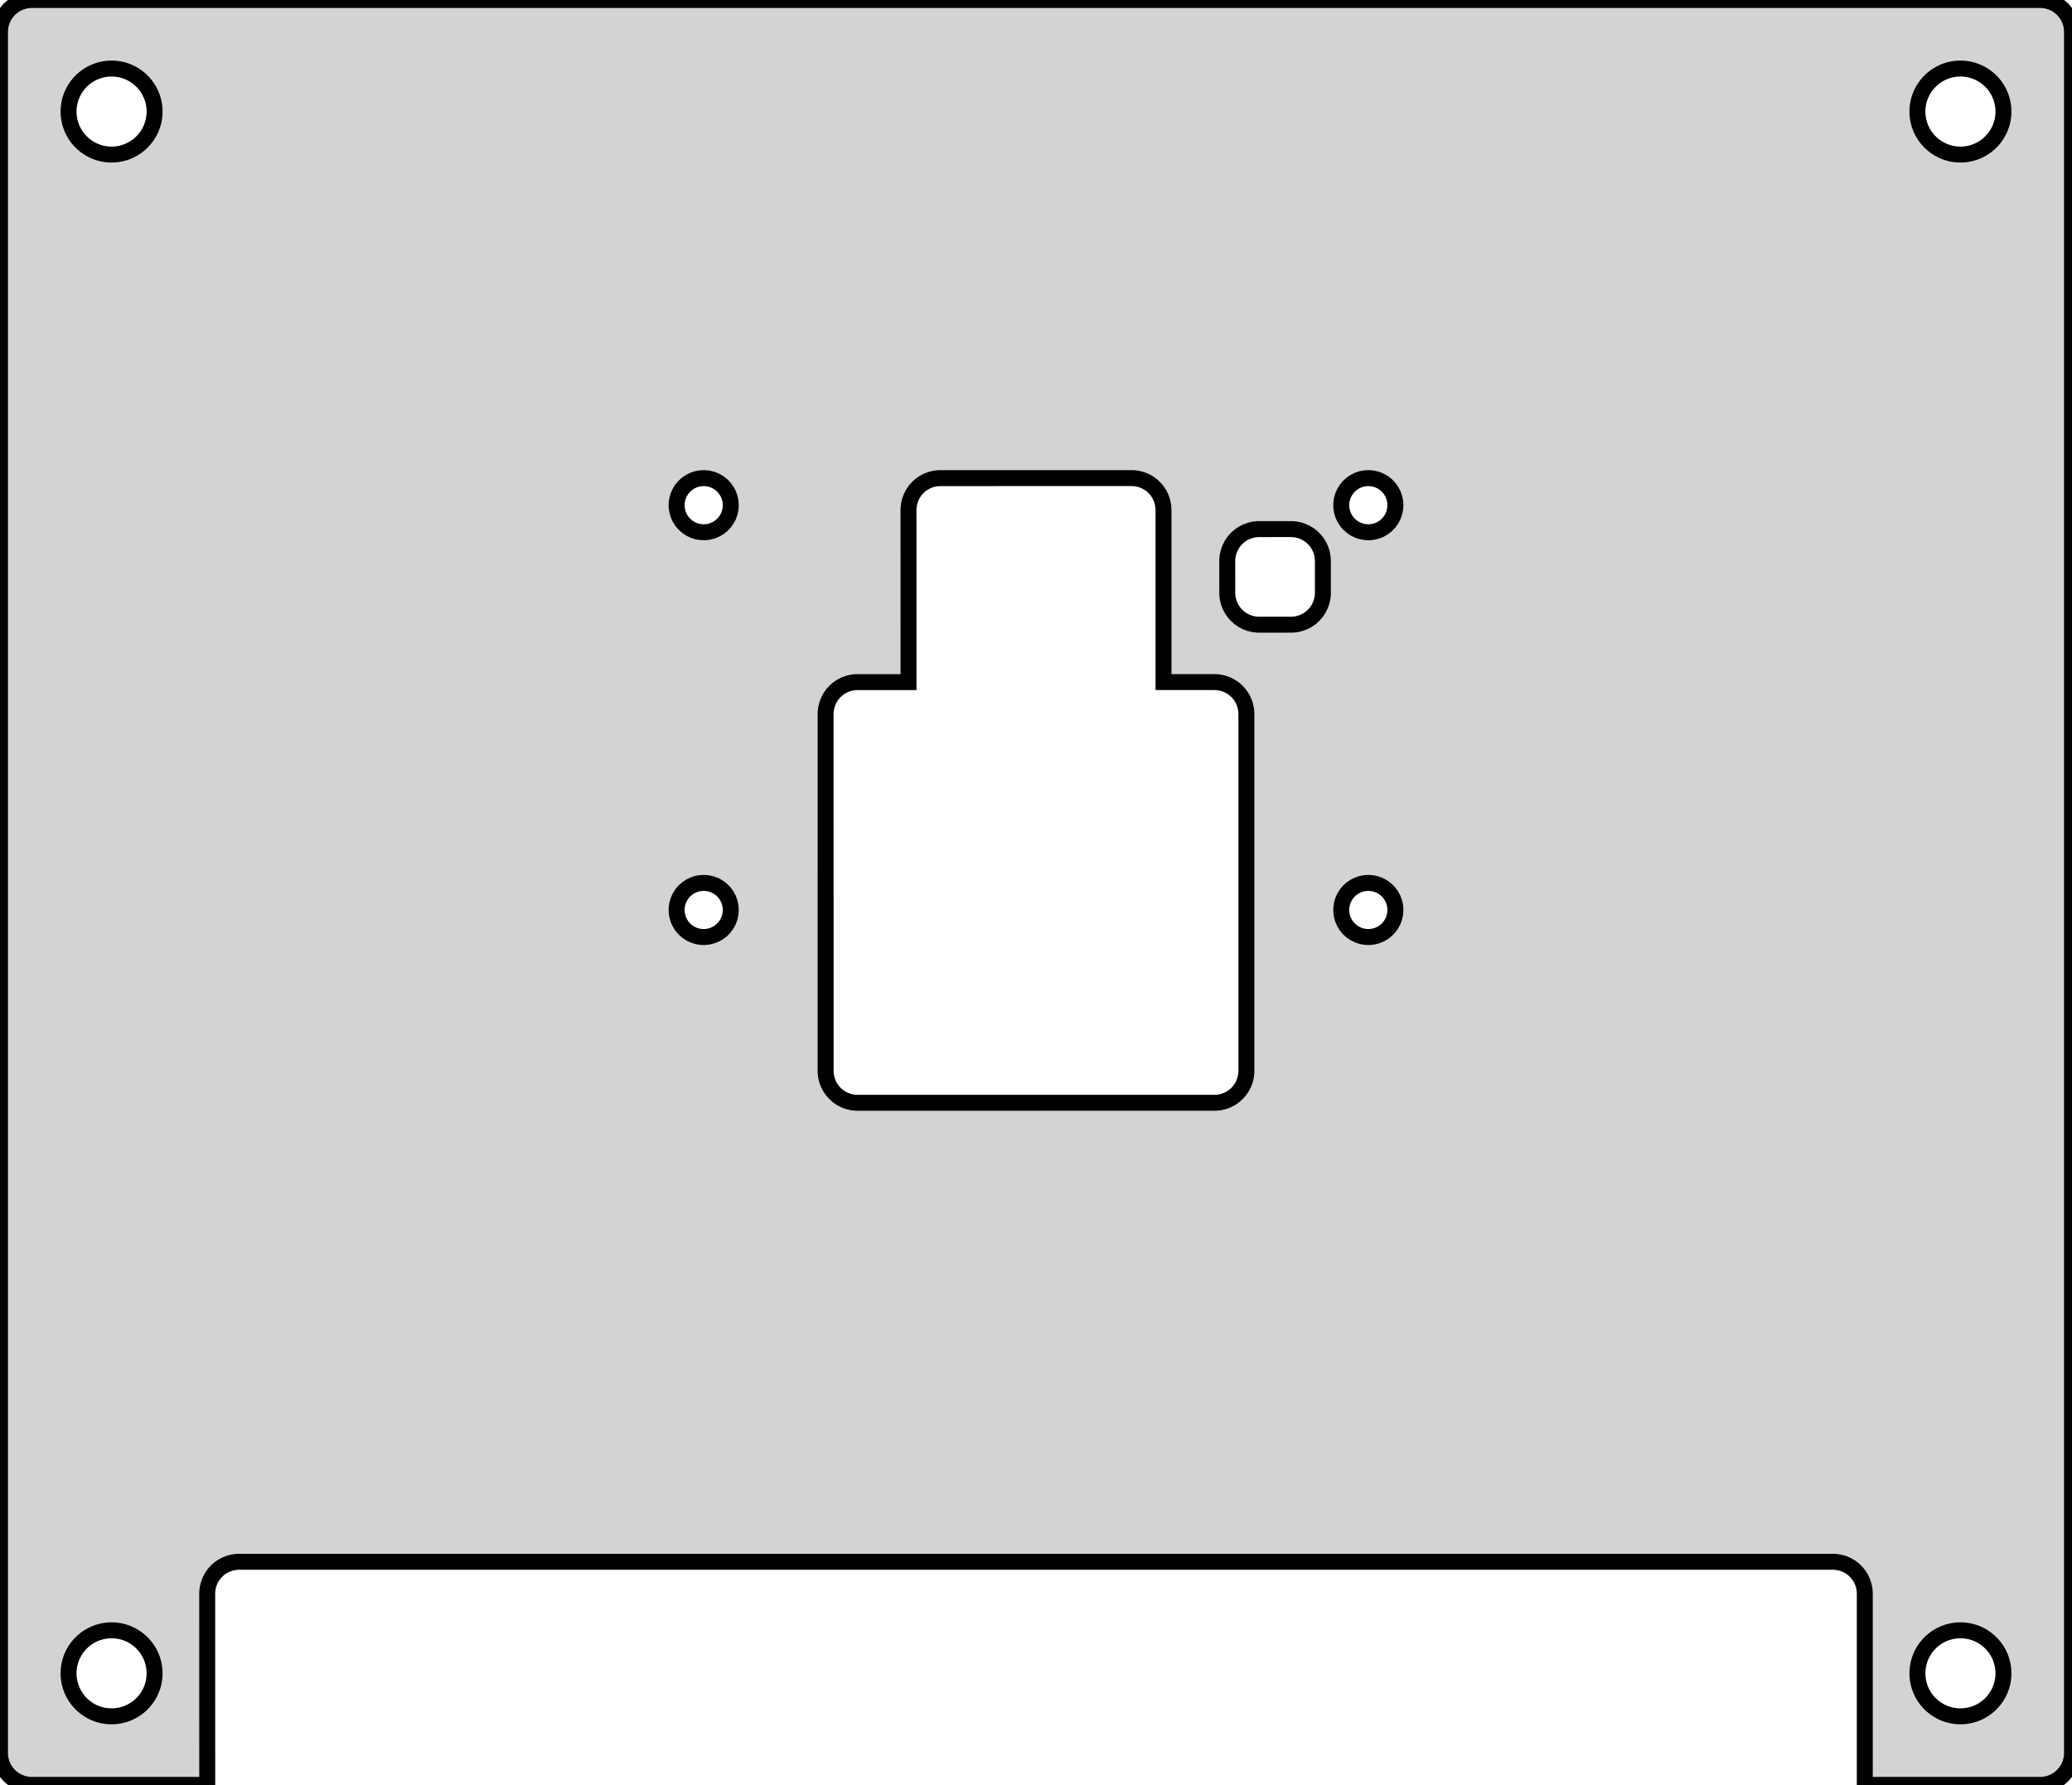
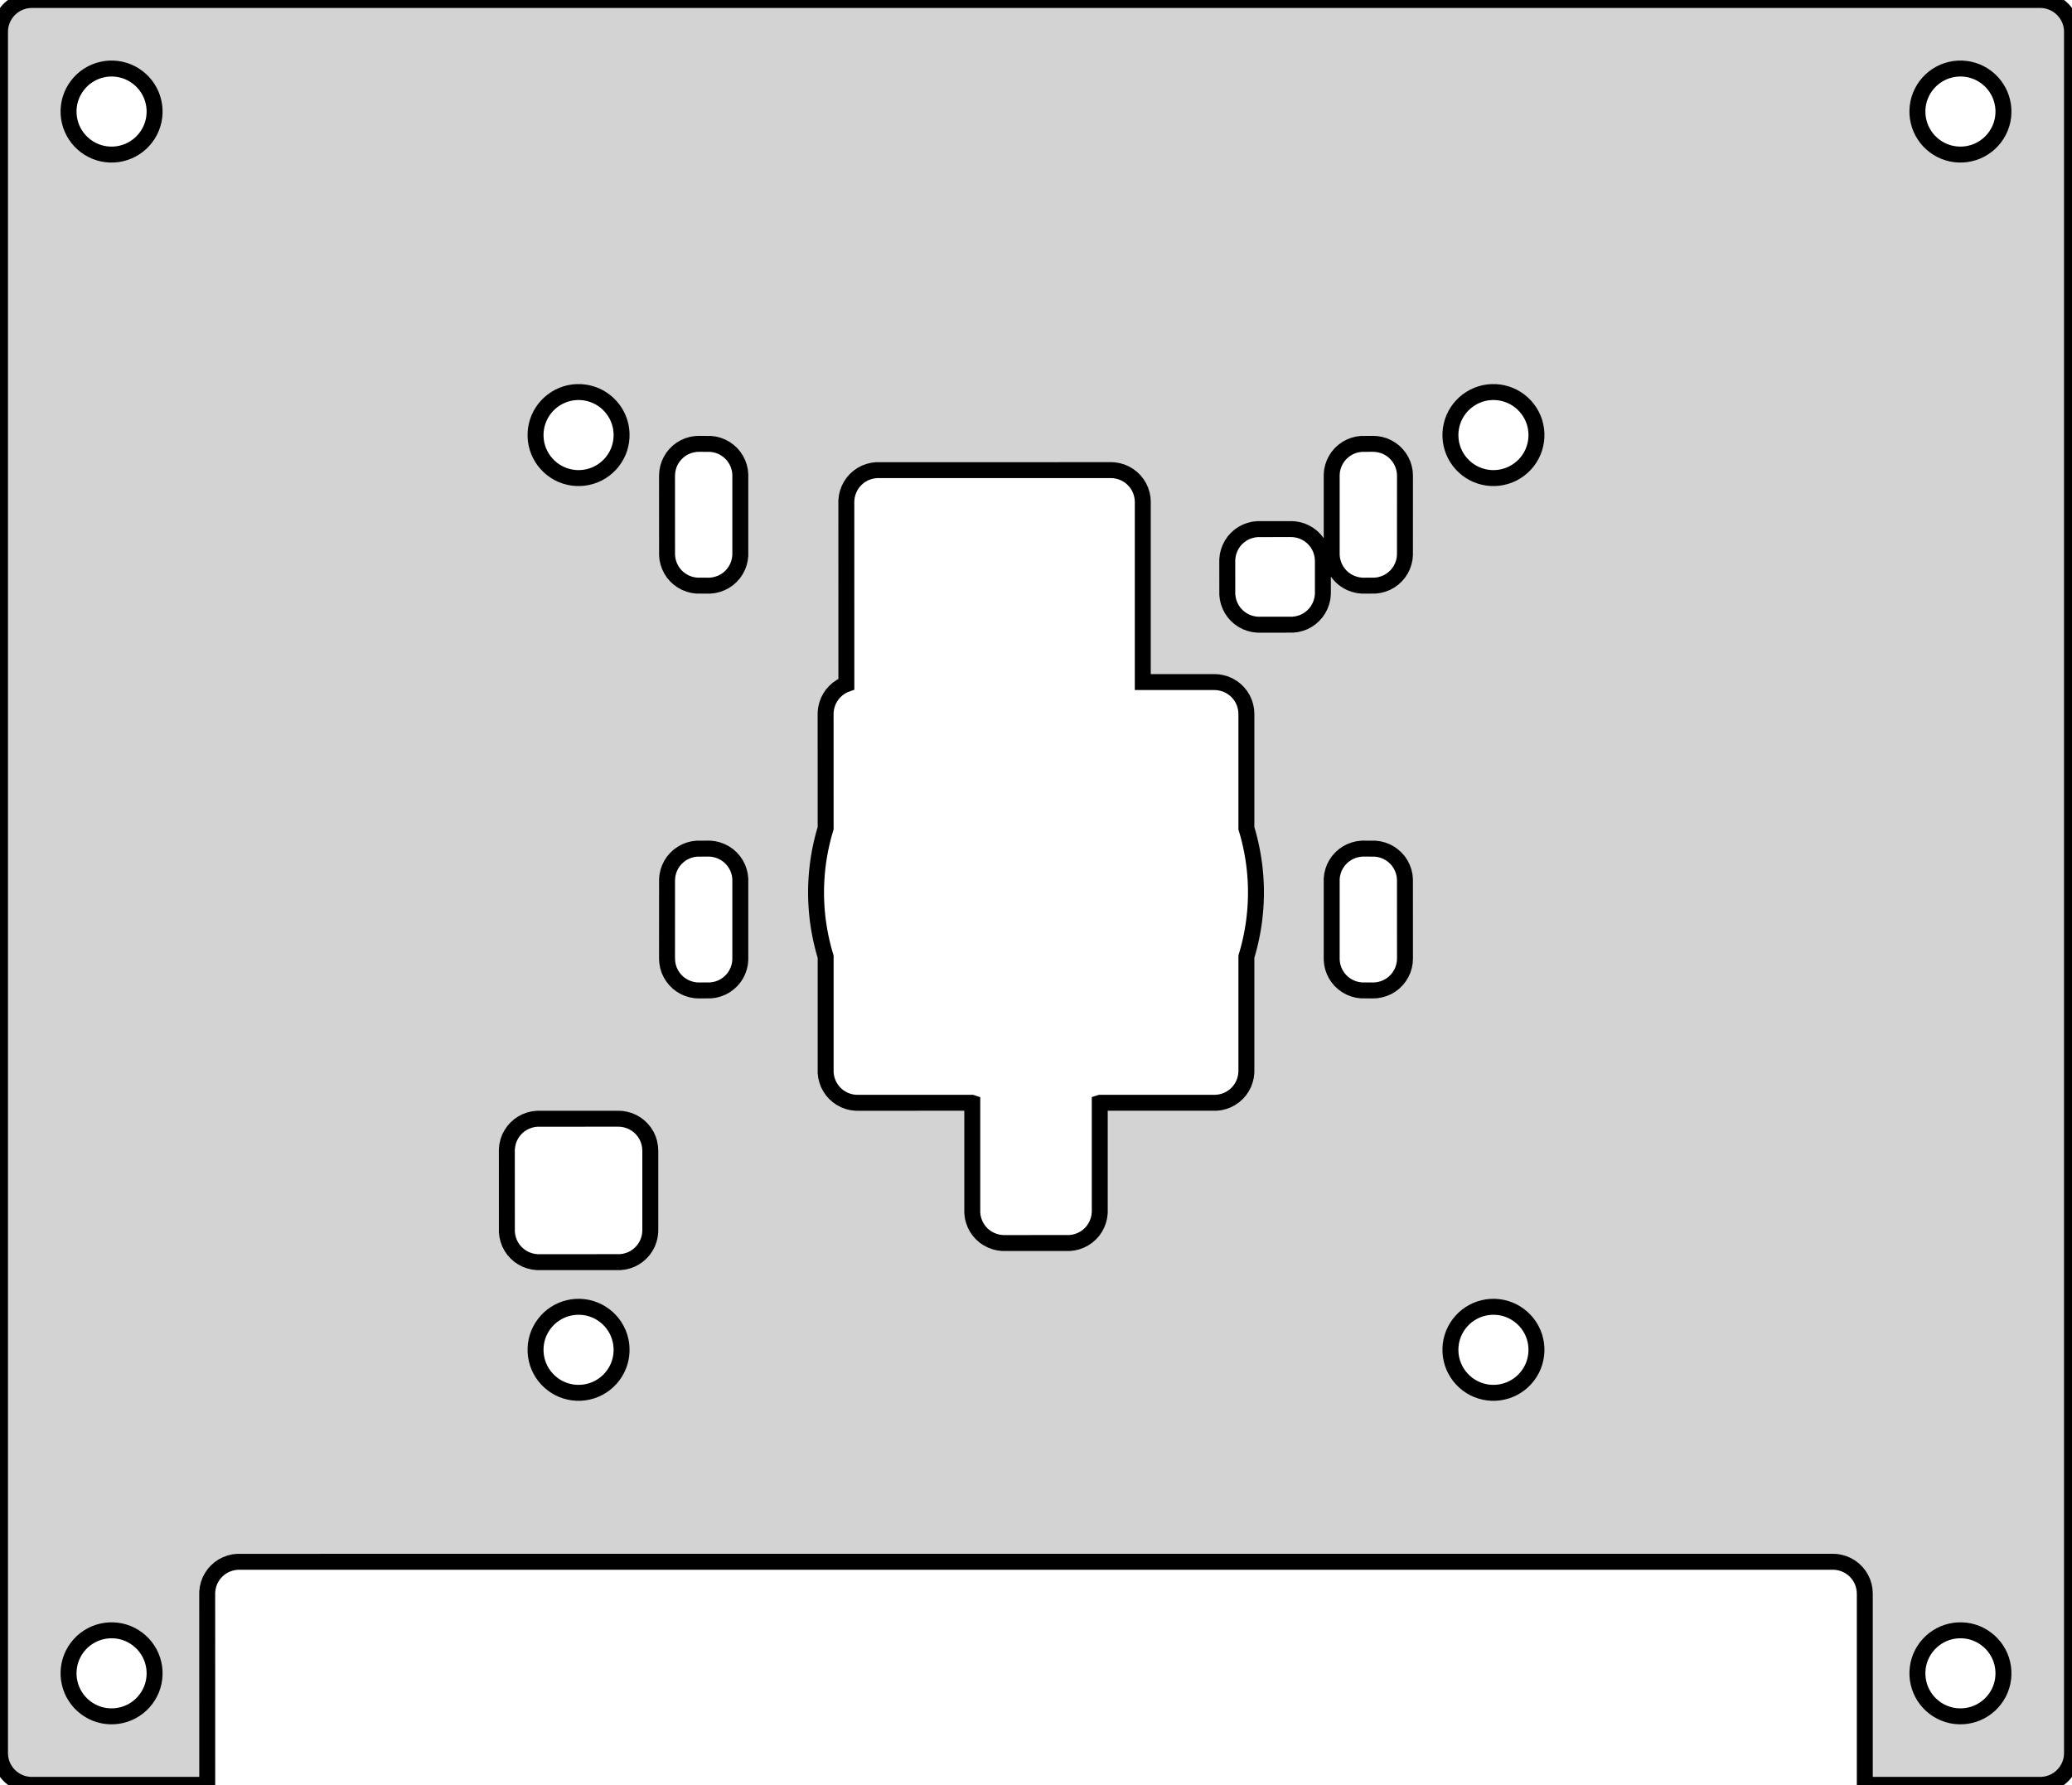
<svg xmlns="http://www.w3.org/2000/svg" width="65mm" height="56mm" viewBox="0 0 65 56" version="1.1">
-   <path d=" M 64.063,55.998 L 64.125,55.992 L 64.187,55.982 L 64.249,55.969 L 64.309,55.951 L 64.368,55.93  L 64.426,55.905 L 64.482,55.876 L 64.536,55.844 L 64.588,55.809 L 64.637,55.77 L 64.684,55.729  L 64.729,55.684 L 64.77,55.637 L 64.809,55.588 L 64.844,55.536 L 64.876,55.482 L 64.905,55.426  L 64.93,55.368 L 64.951,55.309 L 64.969,55.249 L 64.982,55.187 L 64.992,55.125 L 64.998,55.063  L 65,55 L 65,1 L 64.998,0.937 L 64.992,0.875 L 64.982,0.813 L 64.969,0.751  L 64.951,0.691 L 64.93,0.632 L 64.905,0.574 L 64.876,0.518 L 64.844,0.464 L 64.809,0.412  L 64.77,0.363 L 64.729,0.315 L 64.684,0.271 L 64.637,0.229 L 64.588,0.191 L 64.536,0.156  L 64.482,0.124 L 64.426,0.095 L 64.368,0.07 L 64.309,0.049 L 64.249,0.031 L 64.187,0.018  L 64.125,0.008 L 64.063,0.002 L 64,-0 L 1,-0 L 0.937,0.002 L 0.875,0.008  L 0.813,0.018 L 0.751,0.031 L 0.691,0.049 L 0.632,0.07 L 0.574,0.095 L 0.518,0.124  L 0.464,0.156 L 0.412,0.191 L 0.363,0.229 L 0.315,0.271 L 0.271,0.315 L 0.229,0.363  L 0.191,0.412 L 0.156,0.464 L 0.124,0.518 L 0.095,0.574 L 0.07,0.632 L 0.049,0.691  L 0.031,0.751 L 0.018,0.813 L 0.008,0.875 L 0.002,0.937 L 0,1 L 0,55  L 0.002,55.063 L 0.008,55.125 L 0.018,55.187 L 0.031,55.249 L 0.049,55.309 L 0.07,55.368  L 0.095,55.426 L 0.124,55.482 L 0.156,55.536 L 0.191,55.588 L 0.229,55.637 L 0.271,55.684  L 0.315,55.729 L 0.363,55.77 L 0.412,55.809 L 0.464,55.844 L 0.518,55.876 L 0.574,55.905  L 0.632,55.93 L 0.691,55.951 L 0.751,55.969 L 0.813,55.982 L 0.875,55.992 L 0.937,55.998  L 1,56 L 6.501,56 L 6.5,50 L 6.501,49.948 L 6.515,49.826 L 6.544,49.708  L 6.586,49.593 L 6.643,49.485 L 6.712,49.384 L 6.793,49.293 L 6.884,49.212 L 6.985,49.143  L 7.093,49.087 L 7.208,49.044 L 7.326,49.015 L 7.448,49.001 L 57.5,49 L 57.605,49.005  L 57.725,49.026 L 57.842,49.06 L 57.954,49.109 L 58.059,49.171 L 58.156,49.245 L 58.243,49.331  L 58.319,49.426 L 58.383,49.531 L 58.434,49.642 L 58.47,49.758 L 58.492,49.878 L 58.5,50  L 58.5,56 L 64,56 z M 3.571,4.848 L 3.453,4.849 L 3.335,4.84 L 3.219,4.821 L 3.105,4.791 L 2.994,4.752  L 2.887,4.703 L 2.785,4.645 L 2.688,4.578 L 2.597,4.503 L 2.513,4.421 L 2.436,4.331  L 2.368,4.235 L 2.308,4.134 L 2.257,4.027 L 2.216,3.917 L 2.185,3.804 L 2.163,3.688  L 2.152,3.571 L 2.151,3.453 L 2.16,3.335 L 2.179,3.219 L 2.209,3.105 L 2.248,2.994  L 2.297,2.887 L 2.355,2.785 L 2.422,2.688 L 2.497,2.597 L 2.579,2.513 L 2.669,2.436  L 2.765,2.368 L 2.866,2.308 L 2.973,2.257 L 3.083,2.216 L 3.196,2.185 L 3.312,2.163  L 3.429,2.152 L 3.547,2.151 L 3.665,2.16 L 3.781,2.179 L 3.895,2.209 L 4.006,2.248  L 4.113,2.297 L 4.215,2.355 L 4.312,2.422 L 4.403,2.497 L 4.487,2.579 L 4.564,2.669  L 4.632,2.765 L 4.692,2.866 L 4.743,2.973 L 4.784,3.083 L 4.815,3.196 L 4.837,3.312  L 4.848,3.429 L 4.849,3.547 L 4.84,3.665 L 4.821,3.781 L 4.791,3.895 L 4.752,4.006  L 4.703,4.113 L 4.645,4.215 L 4.578,4.312 L 4.503,4.403 L 4.421,4.487 L 4.331,4.564  L 4.235,4.632 L 4.134,4.692 L 4.027,4.743 L 3.917,4.784 L 3.804,4.815 L 3.688,4.837  z M 61.571,4.848 L 61.453,4.849 L 61.336,4.84 L 61.219,4.821 L 61.105,4.791 L 60.994,4.752  L 60.887,4.703 L 60.785,4.645 L 60.688,4.578 L 60.597,4.503 L 60.513,4.421 L 60.436,4.331  L 60.368,4.235 L 60.308,4.134 L 60.257,4.027 L 60.216,3.917 L 60.185,3.804 L 60.163,3.688  L 60.152,3.571 L 60.151,3.453 L 60.16,3.335 L 60.179,3.219 L 60.209,3.105 L 60.248,2.994  L 60.297,2.887 L 60.355,2.785 L 60.422,2.688 L 60.497,2.597 L 60.579,2.513 L 60.669,2.436  L 60.765,2.368 L 60.866,2.308 L 60.972,2.257 L 61.083,2.216 L 61.196,2.185 L 61.312,2.163  L 61.429,2.152 L 61.547,2.151 L 61.664,2.16 L 61.781,2.179 L 61.895,2.209 L 62.006,2.248  L 62.113,2.297 L 62.215,2.355 L 62.312,2.422 L 62.403,2.497 L 62.487,2.579 L 62.564,2.669  L 62.632,2.765 L 62.692,2.866 L 62.743,2.973 L 62.784,3.083 L 62.815,3.196 L 62.837,3.312  L 62.848,3.429 L 62.849,3.547 L 62.84,3.665 L 62.821,3.781 L 62.791,3.895 L 62.752,4.006  L 62.703,4.113 L 62.645,4.215 L 62.578,4.312 L 62.503,4.403 L 62.421,4.487 L 62.331,4.564  L 62.235,4.632 L 62.134,4.692 L 62.028,4.743 L 61.917,4.784 L 61.804,4.815 L 61.688,4.837  z M 26.848,34.599 L 26.726,34.585 L 26.608,34.556 L 26.493,34.514 L 26.385,34.457 L 26.284,34.388  L 26.193,34.307 L 26.112,34.216 L 26.043,34.115 L 25.986,34.007 L 25.944,33.892 L 25.915,33.774  L 25.901,33.652 L 25.9,22.4 L 25.901,22.348 L 25.915,22.226 L 25.944,22.108 L 25.986,21.993  L 26.043,21.885 L 26.112,21.784 L 26.193,21.693 L 26.284,21.612 L 26.385,21.543 L 26.493,21.486  L 26.608,21.444 L 26.726,21.415 L 26.848,21.401 L 28.501,21.401 L 28.5,16 L 28.501,15.948  L 28.515,15.826 L 28.544,15.708 L 28.587,15.593 L 28.643,15.485 L 28.712,15.384 L 28.793,15.293  L 28.884,15.212 L 28.985,15.143 L 29.093,15.086 L 29.208,15.044 L 29.326,15.015 L 29.448,15.001  L 35.5,15 L 35.605,15.005 L 35.725,15.026 L 35.842,15.06 L 35.954,15.109 L 36.059,15.171  L 36.156,15.245 L 36.243,15.331 L 36.319,15.426 L 36.383,15.53 L 36.434,15.642 L 36.47,15.758  L 36.492,15.878 L 36.5,16 L 36.5,21.4 L 38.1,21.4 L 38.205,21.405 L 38.325,21.426  L 38.442,21.46 L 38.554,21.509 L 38.659,21.571 L 38.756,21.645 L 38.843,21.731 L 38.919,21.826  L 38.983,21.93 L 39.034,22.042 L 39.07,22.158 L 39.093,22.278 L 39.1,22.4 L 39.1,33.6  L 39.099,33.652 L 39.085,33.774 L 39.056,33.892 L 39.014,34.007 L 38.957,34.115 L 38.888,34.216  L 38.807,34.307 L 38.716,34.388 L 38.615,34.457 L 38.507,34.514 L 38.392,34.556 L 38.274,34.585  L 38.152,34.599 L 26.9,34.6 z M 42.836,16.695 L 42.719,16.675 L 42.607,16.638 L 42.5,16.586 L 42.402,16.52 L 42.314,16.441  L 42.237,16.35 L 42.175,16.249 L 42.126,16.141 L 42.094,16.027 L 42.077,15.909 L 42.077,15.791  L 42.094,15.673 L 42.126,15.559 L 42.175,15.451 L 42.237,15.35 L 42.314,15.26 L 42.402,15.18  L 42.5,15.114 L 42.607,15.062 L 42.719,15.025 L 42.836,15.005 L 42.955,15.001 L 43.073,15.013  L 43.188,15.042 L 43.298,15.086 L 43.4,15.145 L 43.494,15.218 L 43.576,15.304 L 43.646,15.4  L 43.702,15.504 L 43.742,15.616 L 43.767,15.732 L 43.775,15.85 L 43.767,15.968 L 43.742,16.084  L 43.702,16.196 L 43.646,16.3 L 43.576,16.396 L 43.494,16.482 L 43.4,16.555 L 43.298,16.614  L 43.188,16.658 L 43.073,16.687 L 42.955,16.7 z M 21.986,16.695 L 21.869,16.675 L 21.757,16.638 L 21.65,16.586 L 21.552,16.52 L 21.464,16.441  L 21.387,16.35 L 21.325,16.249 L 21.276,16.141 L 21.244,16.027 L 21.227,15.909 L 21.227,15.791  L 21.244,15.673 L 21.276,15.559 L 21.325,15.451 L 21.387,15.35 L 21.464,15.26 L 21.552,15.18  L 21.65,15.114 L 21.757,15.062 L 21.869,15.025 L 21.986,15.005 L 22.105,15.001 L 22.223,15.013  L 22.338,15.042 L 22.448,15.086 L 22.55,15.145 L 22.644,15.218 L 22.726,15.304 L 22.796,15.4  L 22.852,15.504 L 22.892,15.616 L 22.917,15.732 L 22.925,15.85 L 22.917,15.968 L 22.892,16.084  L 22.852,16.196 L 22.796,16.3 L 22.726,16.396 L 22.644,16.482 L 22.55,16.555 L 22.448,16.614  L 22.338,16.658 L 22.223,16.687 L 22.105,16.7 z M 39.448,19.599 L 39.326,19.585 L 39.208,19.556 L 39.093,19.514 L 38.985,19.457 L 38.884,19.388  L 38.793,19.307 L 38.712,19.216 L 38.643,19.115 L 38.587,19.007 L 38.544,18.892 L 38.515,18.774  L 38.501,18.652 L 38.5,17.6 L 38.501,17.548 L 38.515,17.426 L 38.544,17.308 L 38.587,17.193  L 38.643,17.085 L 38.712,16.984 L 38.793,16.893 L 38.884,16.812 L 38.985,16.743 L 39.093,16.686  L 39.208,16.644 L 39.326,16.615 L 39.448,16.601 L 40.5,16.6 L 40.605,16.605 L 40.725,16.626  L 40.842,16.66 L 40.954,16.709 L 41.059,16.771 L 41.156,16.845 L 41.243,16.931 L 41.319,17.026  L 41.383,17.131 L 41.434,17.242 L 41.47,17.358 L 41.492,17.478 L 41.5,17.6 L 41.5,18.6  L 41.499,18.652 L 41.485,18.774 L 41.456,18.892 L 41.413,19.007 L 41.357,19.115 L 41.288,19.216  L 41.207,19.307 L 41.116,19.388 L 41.015,19.457 L 40.907,19.514 L 40.792,19.556 L 40.674,19.585  L 40.552,19.599 L 39.5,19.6 z M 42.836,29.395 L 42.719,29.375 L 42.607,29.338 L 42.5,29.286 L 42.402,29.22 L 42.314,29.14  L 42.237,29.05 L 42.175,28.949 L 42.126,28.841 L 42.094,28.727 L 42.077,28.609 L 42.077,28.491  L 42.094,28.373 L 42.126,28.259 L 42.175,28.151 L 42.237,28.05 L 42.314,27.959 L 42.402,27.88  L 42.5,27.814 L 42.607,27.762 L 42.719,27.725 L 42.836,27.705 L 42.955,27.701 L 43.073,27.713  L 43.188,27.742 L 43.298,27.786 L 43.4,27.845 L 43.494,27.918 L 43.576,28.004 L 43.646,28.1  L 43.702,28.204 L 43.742,28.316 L 43.767,28.432 L 43.775,28.55 L 43.767,28.668 L 43.742,28.784  L 43.702,28.896 L 43.646,29 L 43.576,29.096 L 43.494,29.182 L 43.4,29.255 L 43.298,29.314  L 43.188,29.358 L 43.073,29.387 L 42.955,29.399 z M 21.986,29.395 L 21.869,29.375 L 21.757,29.338 L 21.65,29.286 L 21.552,29.22 L 21.464,29.14  L 21.387,29.05 L 21.325,28.949 L 21.276,28.841 L 21.244,28.727 L 21.227,28.609 L 21.227,28.491  L 21.244,28.373 L 21.276,28.259 L 21.325,28.151 L 21.387,28.05 L 21.464,27.959 L 21.552,27.88  L 21.65,27.814 L 21.757,27.762 L 21.869,27.725 L 21.986,27.705 L 22.105,27.701 L 22.223,27.713  L 22.338,27.742 L 22.448,27.786 L 22.55,27.845 L 22.644,27.918 L 22.726,28.004 L 22.796,28.1  L 22.852,28.204 L 22.892,28.316 L 22.917,28.432 L 22.925,28.55 L 22.917,28.668 L 22.892,28.784  L 22.852,28.896 L 22.796,29 L 22.726,29.096 L 22.644,29.182 L 22.55,29.255 L 22.448,29.314  L 22.338,29.358 L 22.223,29.387 L 22.105,29.399 z M 3.571,53.848 L 3.453,53.849 L 3.335,53.84 L 3.219,53.821 L 3.105,53.791 L 2.994,53.752  L 2.887,53.703 L 2.785,53.645 L 2.688,53.578 L 2.597,53.503 L 2.513,53.421 L 2.436,53.331  L 2.368,53.235 L 2.308,53.134 L 2.257,53.028 L 2.216,52.917 L 2.185,52.804 L 2.163,52.688  L 2.152,52.571 L 2.151,52.453 L 2.16,52.336 L 2.179,52.219 L 2.209,52.105 L 2.248,51.994  L 2.297,51.887 L 2.355,51.785 L 2.422,51.688 L 2.497,51.597 L 2.579,51.513 L 2.669,51.436  L 2.765,51.368 L 2.866,51.308 L 2.973,51.257 L 3.083,51.216 L 3.196,51.185 L 3.312,51.163  L 3.429,51.152 L 3.547,51.151 L 3.665,51.16 L 3.781,51.179 L 3.895,51.209 L 4.006,51.248  L 4.113,51.297 L 4.215,51.355 L 4.312,51.422 L 4.403,51.497 L 4.487,51.579 L 4.564,51.669  L 4.632,51.765 L 4.692,51.866 L 4.743,51.972 L 4.784,52.083 L 4.815,52.196 L 4.837,52.312  L 4.848,52.429 L 4.849,52.547 L 4.84,52.664 L 4.821,52.781 L 4.791,52.895 L 4.752,53.006  L 4.703,53.113 L 4.645,53.215 L 4.578,53.312 L 4.503,53.403 L 4.421,53.487 L 4.331,53.564  L 4.235,53.632 L 4.134,53.692 L 4.027,53.743 L 3.917,53.784 L 3.804,53.815 L 3.688,53.837  z M 61.571,53.848 L 61.453,53.849 L 61.336,53.84 L 61.219,53.821 L 61.105,53.791 L 60.994,53.752  L 60.887,53.703 L 60.785,53.645 L 60.688,53.578 L 60.597,53.503 L 60.513,53.421 L 60.436,53.331  L 60.368,53.235 L 60.308,53.134 L 60.257,53.028 L 60.216,52.917 L 60.185,52.804 L 60.163,52.688  L 60.152,52.571 L 60.151,52.453 L 60.16,52.336 L 60.179,52.219 L 60.209,52.105 L 60.248,51.994  L 60.297,51.887 L 60.355,51.785 L 60.422,51.688 L 60.497,51.597 L 60.579,51.513 L 60.669,51.436  L 60.765,51.368 L 60.866,51.308 L 60.972,51.257 L 61.083,51.216 L 61.196,51.185 L 61.312,51.163  L 61.429,51.152 L 61.547,51.151 L 61.664,51.16 L 61.781,51.179 L 61.895,51.209 L 62.006,51.248  L 62.113,51.297 L 62.215,51.355 L 62.312,51.422 L 62.403,51.497 L 62.487,51.579 L 62.564,51.669  L 62.632,51.765 L 62.692,51.866 L 62.743,51.972 L 62.784,52.083 L 62.815,52.196 L 62.837,52.312  L 62.848,52.429 L 62.849,52.547 L 62.84,52.664 L 62.821,52.781 L 62.791,52.895 L 62.752,53.006  L 62.703,53.113 L 62.645,53.215 L 62.578,53.312 L 62.503,53.403 L 62.421,53.487 L 62.331,53.564  L 62.235,53.632 L 62.134,53.692 L 62.028,53.743 L 61.917,53.784 L 61.804,53.815 L 61.688,53.837  z " stroke="black" fill="lightgray" stroke-width="0.5" />
+   <path d=" M 64.063,55.998 L 64.125,55.992 L 64.187,55.982 L 64.249,55.969 L 64.309,55.951 L 64.368,55.93  L 64.426,55.905 L 64.482,55.876 L 64.536,55.844 L 64.588,55.809 L 64.637,55.77 L 64.684,55.729  L 64.729,55.684 L 64.77,55.637 L 64.809,55.588 L 64.844,55.536 L 64.876,55.482 L 64.905,55.426  L 64.93,55.368 L 64.951,55.309 L 64.969,55.249 L 64.982,55.187 L 64.992,55.125 L 64.998,55.063  L 65,55 L 65,1 L 64.998,0.937 L 64.992,0.875 L 64.982,0.813 L 64.969,0.751  L 64.951,0.691 L 64.93,0.632 L 64.905,0.574 L 64.876,0.518 L 64.844,0.464 L 64.809,0.412  L 64.77,0.363 L 64.729,0.315 L 64.684,0.271 L 64.637,0.229 L 64.588,0.191 L 64.536,0.156  L 64.482,0.124 L 64.426,0.095 L 64.368,0.07 L 64.309,0.049 L 64.249,0.031 L 64.187,0.018  L 64.125,0.008 L 64.063,0.002 L 64,-0 L 1,-0 L 0.937,0.002 L 0.875,0.008  L 0.813,0.018 L 0.751,0.031 L 0.691,0.049 L 0.632,0.07 L 0.574,0.095 L 0.518,0.124  L 0.464,0.156 L 0.412,0.191 L 0.363,0.229 L 0.315,0.271 L 0.271,0.315 L 0.229,0.363  L 0.191,0.412 L 0.156,0.464 L 0.124,0.518 L 0.095,0.574 L 0.07,0.632 L 0.049,0.691  L 0.031,0.751 L 0.018,0.813 L 0.008,0.875 L 0.002,0.937 L 0,1 L 0,55  L 0.002,55.063 L 0.008,55.125 L 0.018,55.187 L 0.031,55.249 L 0.049,55.309 L 0.07,55.368  L 0.095,55.426 L 0.124,55.482 L 0.156,55.536 L 0.191,55.588 L 0.229,55.637 L 0.271,55.684  L 0.315,55.729 L 0.363,55.77 L 0.412,55.809 L 0.464,55.844 L 0.518,55.876 L 0.574,55.905  L 0.632,55.93 L 0.691,55.951 L 0.751,55.969 L 0.813,55.982 L 0.875,55.992 L 0.937,55.998  L 1,56 L 6.501,56 L 6.5,50 L 6.501,49.948 L 6.515,49.826 L 6.544,49.708  L 6.586,49.593 L 6.643,49.485 L 6.712,49.384 L 6.793,49.293 L 6.884,49.212 L 6.985,49.143  L 7.093,49.087 L 7.208,49.044 L 7.326,49.015 L 7.448,49.001 L 57.5,49 L 57.605,49.005  L 57.725,49.026 L 57.842,49.06 L 57.954,49.109 L 58.059,49.171 L 58.156,49.245 L 58.243,49.331  L 58.319,49.426 L 58.383,49.531 L 58.434,49.642 L 58.47,49.758 L 58.492,49.878 L 58.5,50  L 58.5,56 L 64,56 z M 3.571,4.848 L 3.453,4.849 L 3.335,4.84 L 3.219,4.821 L 3.105,4.791 L 2.994,4.752  L 2.887,4.703 L 2.785,4.645 L 2.688,4.578 L 2.597,4.503 L 2.513,4.421 L 2.436,4.331  L 2.368,4.235 L 2.308,4.134 L 2.257,4.027 L 2.216,3.917 L 2.185,3.804 L 2.163,3.688  L 2.152,3.571 L 2.151,3.453 L 2.16,3.335 L 2.179,3.219 L 2.209,3.105 L 2.248,2.994  L 2.297,2.887 L 2.355,2.785 L 2.422,2.688 L 2.497,2.597 L 2.579,2.513 L 2.669,2.436  L 2.765,2.368 L 2.866,2.308 L 2.973,2.257 L 3.083,2.216 L 3.196,2.185 L 3.312,2.163  L 3.429,2.152 L 3.547,2.151 L 3.665,2.16 L 3.781,2.179 L 3.895,2.209 L 4.006,2.248  L 4.113,2.297 L 4.215,2.355 L 4.312,2.422 L 4.403,2.497 L 4.487,2.579 L 4.564,2.669  L 4.632,2.765 L 4.692,2.866 L 4.743,2.973 L 4.784,3.083 L 4.815,3.196 L 4.837,3.312  L 4.848,3.429 L 4.849,3.547 L 4.84,3.665 L 4.821,3.781 L 4.791,3.895 L 4.752,4.006  L 4.703,4.113 L 4.645,4.215 L 4.578,4.312 L 4.503,4.403 L 4.421,4.487 L 4.331,4.564  L 4.235,4.632 L 4.134,4.692 L 4.027,4.743 L 3.917,4.784 L 3.804,4.815 L 3.688,4.837  z M 61.571,4.848 L 61.453,4.849 L 61.336,4.84 L 61.219,4.821 L 61.105,4.791 L 60.994,4.752  L 60.887,4.703 L 60.785,4.645 L 60.688,4.578 L 60.597,4.503 L 60.513,4.421 L 60.436,4.331  L 60.368,4.235 L 60.308,4.134 L 60.257,4.027 L 60.216,3.917 L 60.185,3.804 L 60.163,3.688  L 60.152,3.571 L 60.151,3.453 L 60.16,3.335 L 60.179,3.219 L 60.209,3.105 L 60.248,2.994  L 60.297,2.887 L 60.355,2.785 L 60.422,2.688 L 60.497,2.597 L 60.579,2.513 L 60.669,2.436  L 60.765,2.368 L 60.866,2.308 L 60.972,2.257 L 61.083,2.216 L 61.196,2.185 L 61.312,2.163  L 61.429,2.152 L 61.547,2.151 L 61.664,2.16 L 61.781,2.179 L 61.895,2.209 L 62.006,2.248  L 62.113,2.297 L 62.215,2.355 L 62.312,2.422 L 62.403,2.497 L 62.487,2.579 L 62.564,2.669  L 62.632,2.765 L 62.692,2.866 L 62.743,2.973 L 62.784,3.083 L 62.815,3.196 L 62.837,3.312  L 62.848,3.429 L 62.849,3.547 L 62.84,3.665 L 62.821,3.781 L 62.791,3.895 L 62.752,4.006  L 62.703,4.113 L 62.645,4.215 L 62.578,4.312 L 62.503,4.403 L 62.421,4.487 L 62.331,4.564  L 62.235,4.632 L 62.134,4.692 L 62.028,4.743 L 61.917,4.784 L 61.804,4.815 L 61.688,4.837  z M 46.779,14.998 L 46.662,14.987 L 46.546,14.965 L 46.433,14.934 L 46.322,14.893 L 46.216,14.842  L 46.115,14.782 L 46.019,14.714 L 45.929,14.637 L 45.847,14.553 L 45.772,14.463 L 45.705,14.365  L 45.647,14.263 L 45.598,14.156 L 45.559,14.045 L 45.529,13.931 L 45.51,13.815 L 45.501,13.697  L 45.502,13.579 L 45.513,13.462 L 45.535,13.346 L 45.566,13.233 L 45.607,13.123 L 45.658,13.016  L 45.718,12.915 L 45.786,12.819 L 45.863,12.729 L 45.947,12.647 L 46.038,12.572 L 46.135,12.505  L 46.237,12.447 L 46.344,12.398 L 46.455,12.359 L 46.569,12.329 L 46.685,12.31 L 46.803,12.301  L 46.921,12.302 L 47.038,12.313 L 47.154,12.335 L 47.267,12.366 L 47.377,12.407 L 47.484,12.458  L 47.585,12.518 L 47.681,12.586 L 47.771,12.663 L 47.853,12.747 L 47.928,12.838 L 47.995,12.935  L 48.053,13.037 L 48.102,13.144 L 48.141,13.255 L 48.17,13.369 L 48.19,13.486 L 48.199,13.603  L 48.198,13.721 L 48.187,13.838 L 48.165,13.954 L 48.134,14.067 L 48.093,14.178 L 48.042,14.284  L 47.982,14.385 L 47.914,14.481 L 47.837,14.571 L 47.753,14.653 L 47.662,14.728 L 47.565,14.795  L 47.463,14.853 L 47.356,14.902 L 47.245,14.941 L 47.131,14.97 L 47.014,14.99 L 46.897,14.999  z M 18.079,14.998 L 17.962,14.987 L 17.846,14.965 L 17.733,14.934 L 17.622,14.893 L 17.516,14.842  L 17.415,14.782 L 17.319,14.714 L 17.229,14.637 L 17.147,14.553 L 17.072,14.463 L 17.005,14.365  L 16.947,14.263 L 16.898,14.156 L 16.859,14.045 L 16.829,13.931 L 16.81,13.815 L 16.801,13.697  L 16.802,13.579 L 16.813,13.462 L 16.835,13.346 L 16.866,13.233 L 16.907,13.123 L 16.958,13.016  L 17.018,12.915 L 17.086,12.819 L 17.163,12.729 L 17.247,12.647 L 17.338,12.572 L 17.435,12.505  L 17.537,12.447 L 17.644,12.398 L 17.755,12.359 L 17.869,12.329 L 17.985,12.31 L 18.103,12.301  L 18.221,12.302 L 18.338,12.313 L 18.454,12.335 L 18.567,12.366 L 18.677,12.407 L 18.784,12.458  L 18.885,12.518 L 18.981,12.586 L 19.071,12.663 L 19.153,12.747 L 19.228,12.838 L 19.295,12.935  L 19.353,13.037 L 19.402,13.144 L 19.441,13.255 L 19.471,13.369 L 19.49,13.486 L 19.499,13.603  L 19.498,13.721 L 19.487,13.838 L 19.465,13.954 L 19.434,14.067 L 19.393,14.178 L 19.342,14.284  L 19.282,14.385 L 19.214,14.481 L 19.137,14.571 L 19.053,14.653 L 18.962,14.728 L 18.865,14.795  L 18.763,14.853 L 18.656,14.902 L 18.545,14.941 L 18.431,14.97 L 18.314,14.99 L 18.197,14.999  z M 42.723,18.374 L 42.601,18.36 L 42.483,18.331 L 42.368,18.288 L 42.26,18.232 L 42.159,18.163  L 42.068,18.082 L 41.987,17.991 L 41.918,17.89 L 41.861,17.782 L 41.819,17.667 L 41.79,17.549  L 41.776,17.427 L 41.776,14.89 L 41.787,14.769 L 41.814,14.649 L 41.855,14.534 L 41.909,14.425  L 41.976,14.323 L 42.056,14.23 L 42.146,14.148 L 42.245,14.077 L 42.352,14.019 L 42.466,13.974  L 42.584,13.943 L 42.705,13.928 L 43.075,13.925 L 43.179,13.931 L 43.3,13.951 L 43.417,13.985  L 43.529,14.034 L 43.634,14.096 L 43.731,14.17 L 43.818,14.256 L 43.894,14.351 L 43.958,14.456  L 44.009,14.567 L 44.045,14.683 L 44.068,14.803 L 44.075,14.925 L 44.074,17.41 L 44.063,17.531  L 44.036,17.651 L 43.995,17.766 L 43.941,17.875 L 43.874,17.977 L 43.794,18.07 L 43.704,18.152  L 43.605,18.223 L 43.498,18.281 L 43.384,18.326 L 43.266,18.357 L 43.145,18.373 L 42.775,18.375  z M 21.855,18.373 L 21.734,18.357 L 21.616,18.326 L 21.502,18.281 L 21.395,18.223 L 21.296,18.152  L 21.206,18.07 L 21.126,17.977 L 21.059,17.875 L 21.005,17.766 L 20.964,17.651 L 20.937,17.531  L 20.926,17.41 L 20.925,14.925 L 20.933,14.803 L 20.955,14.683 L 20.991,14.567 L 21.042,14.456  L 21.106,14.351 L 21.182,14.256 L 21.269,14.17 L 21.366,14.096 L 21.471,14.034 L 21.583,13.985  L 21.7,13.951 L 21.82,13.931 L 21.925,13.925 L 22.295,13.928 L 22.416,13.943 L 22.534,13.974  L 22.648,14.019 L 22.755,14.077 L 22.854,14.148 L 22.944,14.23 L 23.024,14.323 L 23.091,14.425  L 23.145,14.534 L 23.186,14.649 L 23.213,14.769 L 23.224,14.89 L 23.224,17.427 L 23.21,17.549  L 23.181,17.667 L 23.139,17.782 L 23.082,17.89 L 23.013,17.991 L 22.932,18.082 L 22.841,18.163  L 22.74,18.232 L 22.632,18.288 L 22.517,18.331 L 22.399,18.36 L 22.277,18.374 L 22.225,18.375  z M 31.448,38.999 L 31.326,38.985 L 31.208,38.956 L 31.093,38.913 L 30.985,38.857 L 30.884,38.788  L 30.793,38.707 L 30.712,38.616 L 30.643,38.515 L 30.587,38.407 L 30.544,38.292 L 30.515,38.174  L 30.501,38.052 L 30.501,34.604 L 30.486,34.599 L 26.9,34.6 L 26.848,34.599 L 26.726,34.585  L 26.608,34.556 L 26.493,34.514 L 26.385,34.457 L 26.284,34.388 L 26.193,34.307 L 26.112,34.216  L 26.043,34.115 L 25.986,34.007 L 25.944,33.892 L 25.915,33.774 L 25.901,33.652 L 25.901,30.015  L 25.867,29.902 L 25.835,29.786 L 25.805,29.669 L 25.777,29.552 L 25.751,29.435 L 25.727,29.317  L 25.705,29.198 L 25.685,29.079 L 25.667,28.96 L 25.651,28.841 L 25.638,28.721 L 25.626,28.601  L 25.617,28.481 L 25.61,28.361 L 25.604,28.241 L 25.601,28.12 L 25.6,28 L 25.601,27.88  L 25.604,27.759 L 25.61,27.639 L 25.617,27.519 L 25.626,27.399 L 25.638,27.279 L 25.651,27.159  L 25.667,27.04 L 25.685,26.921 L 25.705,26.802 L 25.727,26.683 L 25.751,26.565 L 25.777,26.448  L 25.805,26.331 L 25.835,26.214 L 25.867,26.098 L 25.901,25.986 L 25.9,22.4 L 25.901,22.348  L 25.915,22.226 L 25.944,22.108 L 25.986,21.993 L 26.043,21.885 L 26.112,21.784 L 26.193,21.693  L 26.284,21.612 L 26.385,21.543 L 26.493,21.486 L 26.551,21.465 L 26.55,15.75 L 26.551,15.698  L 26.565,15.576 L 26.594,15.458 L 26.637,15.343 L 26.693,15.235 L 26.762,15.134 L 26.843,15.043  L 26.934,14.962 L 27.035,14.893 L 27.143,14.836 L 27.258,14.794 L 27.376,14.765 L 27.498,14.751  L 34.85,14.75 L 34.955,14.755 L 35.075,14.776 L 35.192,14.81 L 35.304,14.859 L 35.409,14.921  L 35.506,14.995 L 35.593,15.081 L 35.669,15.176 L 35.733,15.28 L 35.784,15.392 L 35.82,15.508  L 35.843,15.628 L 35.85,15.75 L 35.85,21.4 L 38.1,21.4 L 38.205,21.405 L 38.325,21.426  L 38.442,21.46 L 38.554,21.509 L 38.659,21.571 L 38.756,21.645 L 38.843,21.731 L 38.919,21.826  L 38.983,21.93 L 39.034,22.042 L 39.07,22.158 L 39.093,22.278 L 39.1,22.4 L 39.1,25.988  L 39.133,26.098 L 39.165,26.214 L 39.195,26.331 L 39.223,26.448 L 39.249,26.565 L 39.273,26.683  L 39.295,26.802 L 39.315,26.921 L 39.333,27.04 L 39.349,27.159 L 39.362,27.279 L 39.374,27.399  L 39.383,27.519 L 39.391,27.639 L 39.396,27.759 L 39.399,27.88 L 39.4,28 L 39.399,28.12  L 39.396,28.241 L 39.391,28.361 L 39.383,28.481 L 39.374,28.601 L 39.362,28.721 L 39.349,28.841  L 39.333,28.96 L 39.315,29.079 L 39.295,29.198 L 39.273,29.317 L 39.249,29.435 L 39.223,29.552  L 39.195,29.669 L 39.165,29.786 L 39.133,29.902 L 39.1,30.012 L 39.1,33.6 L 39.099,33.652  L 39.085,33.774 L 39.056,33.892 L 39.014,34.007 L 38.957,34.115 L 38.888,34.216 L 38.807,34.307  L 38.716,34.388 L 38.615,34.457 L 38.507,34.514 L 38.392,34.556 L 38.274,34.585 L 38.152,34.599  L 34.516,34.599 L 34.5,34.604 L 34.5,38 L 34.499,38.052 L 34.485,38.174 L 34.456,38.292  L 34.413,38.407 L 34.357,38.515 L 34.288,38.616 L 34.207,38.707 L 34.116,38.788 L 34.015,38.857  L 33.907,38.913 L 33.792,38.956 L 33.674,38.985 L 33.552,38.999 L 31.5,39 z M 39.448,19.599 L 39.326,19.585 L 39.208,19.556 L 39.093,19.514 L 38.985,19.457 L 38.884,19.388  L 38.793,19.307 L 38.712,19.216 L 38.643,19.115 L 38.587,19.007 L 38.544,18.892 L 38.515,18.774  L 38.501,18.652 L 38.5,17.6 L 38.501,17.548 L 38.515,17.426 L 38.544,17.308 L 38.587,17.193  L 38.643,17.085 L 38.712,16.984 L 38.793,16.893 L 38.884,16.812 L 38.985,16.743 L 39.093,16.686  L 39.208,16.644 L 39.326,16.615 L 39.448,16.601 L 40.5,16.6 L 40.605,16.605 L 40.725,16.626  L 40.842,16.66 L 40.954,16.709 L 41.059,16.771 L 41.156,16.845 L 41.243,16.931 L 41.319,17.026  L 41.383,17.131 L 41.434,17.242 L 41.47,17.358 L 41.492,17.478 L 41.5,17.6 L 41.5,18.6  L 41.499,18.652 L 41.485,18.774 L 41.456,18.892 L 41.413,19.007 L 41.357,19.115 L 41.288,19.216  L 41.207,19.307 L 41.116,19.388 L 41.015,19.457 L 40.907,19.514 L 40.792,19.556 L 40.674,19.585  L 40.552,19.599 L 39.5,19.6 z M 42.705,31.073 L 42.584,31.057 L 42.466,31.026 L 42.352,30.981 L 42.245,30.923 L 42.146,30.852  L 42.056,30.77 L 41.976,30.677 L 41.909,30.575 L 41.855,30.466 L 41.814,30.351 L 41.787,30.231  L 41.776,30.11 L 41.776,27.573 L 41.79,27.451 L 41.819,27.333 L 41.861,27.218 L 41.918,27.11  L 41.987,27.009 L 42.068,26.918 L 42.159,26.837 L 42.26,26.768 L 42.368,26.712 L 42.483,26.669  L 42.601,26.64 L 42.723,26.626 L 42.775,26.625 L 43.145,26.627 L 43.266,26.643 L 43.384,26.674  L 43.498,26.719 L 43.605,26.777 L 43.704,26.848 L 43.794,26.93 L 43.874,27.023 L 43.941,27.125  L 43.995,27.234 L 44.036,27.349 L 44.063,27.469 L 44.074,27.59 L 44.075,30.075 L 44.068,30.197  L 44.045,30.317 L 44.009,30.433 L 43.958,30.544 L 43.894,30.648 L 43.818,30.744 L 43.731,30.83  L 43.634,30.904 L 43.529,30.966 L 43.417,31.015 L 43.3,31.049 L 43.179,31.07 L 43.075,31.075  z M 21.82,31.07 L 21.7,31.049 L 21.583,31.015 L 21.471,30.966 L 21.366,30.904 L 21.269,30.83  L 21.182,30.744 L 21.106,30.648 L 21.042,30.544 L 20.991,30.433 L 20.955,30.317 L 20.933,30.197  L 20.925,30.075 L 20.926,27.59 L 20.937,27.469 L 20.964,27.349 L 21.005,27.234 L 21.059,27.125  L 21.126,27.023 L 21.206,26.93 L 21.296,26.848 L 21.395,26.777 L 21.502,26.719 L 21.616,26.674  L 21.734,26.643 L 21.855,26.627 L 22.225,26.625 L 22.277,26.626 L 22.399,26.64 L 22.517,26.669  L 22.632,26.712 L 22.74,26.768 L 22.841,26.837 L 22.932,26.918 L 23.013,27.009 L 23.082,27.11  L 23.139,27.218 L 23.181,27.333 L 23.21,27.451 L 23.224,27.573 L 23.224,30.11 L 23.213,30.231  L 23.186,30.351 L 23.145,30.466 L 23.091,30.575 L 23.024,30.677 L 22.944,30.77 L 22.854,30.852  L 22.755,30.923 L 22.648,30.981 L 22.534,31.026 L 22.416,31.057 L 22.295,31.073 L 21.925,31.075  z M 16.848,39.599 L 16.726,39.585 L 16.608,39.556 L 16.493,39.514 L 16.385,39.457 L 16.284,39.388  L 16.193,39.307 L 16.112,39.216 L 16.043,39.115 L 15.986,39.007 L 15.944,38.892 L 15.915,38.774  L 15.901,38.652 L 15.9,36.1 L 15.901,36.048 L 15.915,35.926 L 15.944,35.808 L 15.986,35.693  L 16.043,35.585 L 16.112,35.484 L 16.193,35.393 L 16.284,35.312 L 16.385,35.243 L 16.493,35.187  L 16.608,35.144 L 16.726,35.115 L 16.848,35.101 L 19.4,35.1 L 19.505,35.105 L 19.625,35.126  L 19.742,35.16 L 19.854,35.209 L 19.959,35.271 L 20.056,35.345 L 20.143,35.431 L 20.219,35.526  L 20.283,35.63 L 20.334,35.742 L 20.37,35.858 L 20.392,35.978 L 20.4,36.1 L 20.4,38.6  L 20.399,38.652 L 20.385,38.774 L 20.356,38.892 L 20.314,39.007 L 20.257,39.115 L 20.188,39.216  L 20.107,39.307 L 20.016,39.388 L 19.915,39.457 L 19.807,39.514 L 19.692,39.556 L 19.574,39.585  L 19.452,39.599 L 16.9,39.6 z M 46.685,43.69 L 46.569,43.67 L 46.455,43.641 L 46.344,43.602 L 46.237,43.553 L 46.135,43.495  L 46.038,43.428 L 45.947,43.353 L 45.863,43.271 L 45.786,43.181 L 45.718,43.085 L 45.658,42.984  L 45.607,42.877 L 45.566,42.767 L 45.535,42.654 L 45.513,42.538 L 45.502,42.421 L 45.501,42.303  L 45.51,42.185 L 45.529,42.069 L 45.559,41.955 L 45.598,41.844 L 45.647,41.737 L 45.705,41.635  L 45.772,41.538 L 45.847,41.447 L 45.929,41.363 L 46.019,41.286 L 46.115,41.218 L 46.216,41.158  L 46.322,41.107 L 46.433,41.066 L 46.546,41.035 L 46.662,41.013 L 46.779,41.002 L 46.897,41.001  L 47.014,41.01 L 47.131,41.029 L 47.245,41.059 L 47.356,41.098 L 47.463,41.147 L 47.565,41.205  L 47.662,41.272 L 47.753,41.347 L 47.837,41.429 L 47.914,41.519 L 47.982,41.615 L 48.042,41.716  L 48.093,41.822 L 48.134,41.933 L 48.165,42.046 L 48.187,42.162 L 48.198,42.279 L 48.199,42.397  L 48.19,42.514 L 48.17,42.631 L 48.141,42.745 L 48.102,42.856 L 48.053,42.963 L 47.995,43.065  L 47.928,43.162 L 47.853,43.253 L 47.771,43.337 L 47.681,43.414 L 47.585,43.482 L 47.484,43.542  L 47.377,43.593 L 47.267,43.634 L 47.154,43.665 L 47.038,43.687 L 46.921,43.698 L 46.803,43.699  z M 17.985,43.69 L 17.869,43.67 L 17.755,43.641 L 17.644,43.602 L 17.537,43.553 L 17.435,43.495  L 17.338,43.428 L 17.247,43.353 L 17.163,43.271 L 17.086,43.181 L 17.018,43.085 L 16.958,42.984  L 16.907,42.877 L 16.866,42.767 L 16.835,42.654 L 16.813,42.538 L 16.802,42.421 L 16.801,42.303  L 16.81,42.185 L 16.829,42.069 L 16.859,41.955 L 16.898,41.844 L 16.947,41.737 L 17.005,41.635  L 17.072,41.538 L 17.147,41.447 L 17.229,41.363 L 17.319,41.286 L 17.415,41.218 L 17.516,41.158  L 17.622,41.107 L 17.733,41.066 L 17.846,41.035 L 17.962,41.013 L 18.079,41.002 L 18.197,41.001  L 18.314,41.01 L 18.431,41.029 L 18.545,41.059 L 18.656,41.098 L 18.763,41.147 L 18.865,41.205  L 18.962,41.272 L 19.053,41.347 L 19.137,41.429 L 19.214,41.519 L 19.282,41.615 L 19.342,41.716  L 19.393,41.822 L 19.434,41.933 L 19.465,42.046 L 19.487,42.162 L 19.498,42.279 L 19.499,42.397  L 19.49,42.514 L 19.471,42.631 L 19.441,42.745 L 19.402,42.856 L 19.353,42.963 L 19.295,43.065  L 19.228,43.162 L 19.153,43.253 L 19.071,43.337 L 18.981,43.414 L 18.885,43.482 L 18.784,43.542  L 18.677,43.593 L 18.567,43.634 L 18.454,43.665 L 18.338,43.687 L 18.221,43.698 L 18.103,43.699  z M 61.571,53.848 L 61.453,53.849 L 61.336,53.84 L 61.219,53.821 L 61.105,53.791 L 60.994,53.752  L 60.887,53.703 L 60.785,53.645 L 60.688,53.578 L 60.597,53.503 L 60.513,53.421 L 60.436,53.331  L 60.368,53.235 L 60.308,53.134 L 60.257,53.028 L 60.216,52.917 L 60.185,52.804 L 60.163,52.688  L 60.152,52.571 L 60.151,52.453 L 60.16,52.336 L 60.179,52.219 L 60.209,52.105 L 60.248,51.994  L 60.297,51.887 L 60.355,51.785 L 60.422,51.688 L 60.497,51.597 L 60.579,51.513 L 60.669,51.436  L 60.765,51.368 L 60.866,51.308 L 60.972,51.257 L 61.083,51.216 L 61.196,51.185 L 61.312,51.163  L 61.429,51.152 L 61.547,51.151 L 61.664,51.16 L 61.781,51.179 L 61.895,51.209 L 62.006,51.248  L 62.113,51.297 L 62.215,51.355 L 62.312,51.422 L 62.403,51.497 L 62.487,51.579 L 62.564,51.669  L 62.632,51.765 L 62.692,51.866 L 62.743,51.972 L 62.784,52.083 L 62.815,52.196 L 62.837,52.312  L 62.848,52.429 L 62.849,52.547 L 62.84,52.664 L 62.821,52.781 L 62.791,52.895 L 62.752,53.006  L 62.703,53.113 L 62.645,53.215 L 62.578,53.312 L 62.503,53.403 L 62.421,53.487 L 62.331,53.564  L 62.235,53.632 L 62.134,53.692 L 62.028,53.743 L 61.917,53.784 L 61.804,53.815 L 61.688,53.837  z M 3.571,53.848 L 3.453,53.849 L 3.335,53.84 L 3.219,53.821 L 3.105,53.791 L 2.994,53.752  L 2.887,53.703 L 2.785,53.645 L 2.688,53.578 L 2.597,53.503 L 2.513,53.421 L 2.436,53.331  L 2.368,53.235 L 2.308,53.134 L 2.257,53.028 L 2.216,52.917 L 2.185,52.804 L 2.163,52.688  L 2.152,52.571 L 2.151,52.453 L 2.16,52.336 L 2.179,52.219 L 2.209,52.105 L 2.248,51.994  L 2.297,51.887 L 2.355,51.785 L 2.422,51.688 L 2.497,51.597 L 2.579,51.513 L 2.669,51.436  L 2.765,51.368 L 2.866,51.308 L 2.973,51.257 L 3.083,51.216 L 3.196,51.185 L 3.312,51.163  L 3.429,51.152 L 3.547,51.151 L 3.665,51.16 L 3.781,51.179 L 3.895,51.209 L 4.006,51.248  L 4.113,51.297 L 4.215,51.355 L 4.312,51.422 L 4.403,51.497 L 4.487,51.579 L 4.564,51.669  L 4.632,51.765 L 4.692,51.866 L 4.743,51.972 L 4.784,52.083 L 4.815,52.196 L 4.837,52.312  L 4.848,52.429 L 4.849,52.547 L 4.84,52.664 L 4.821,52.781 L 4.791,52.895 L 4.752,53.006  L 4.703,53.113 L 4.645,53.215 L 4.578,53.312 L 4.503,53.403 L 4.421,53.487 L 4.331,53.564  L 4.235,53.632 L 4.134,53.692 L 4.027,53.743 L 3.917,53.784 L 3.804,53.815 L 3.688,53.837  z " stroke="black" fill="lightgray" stroke-width="0.5" />
</svg>
